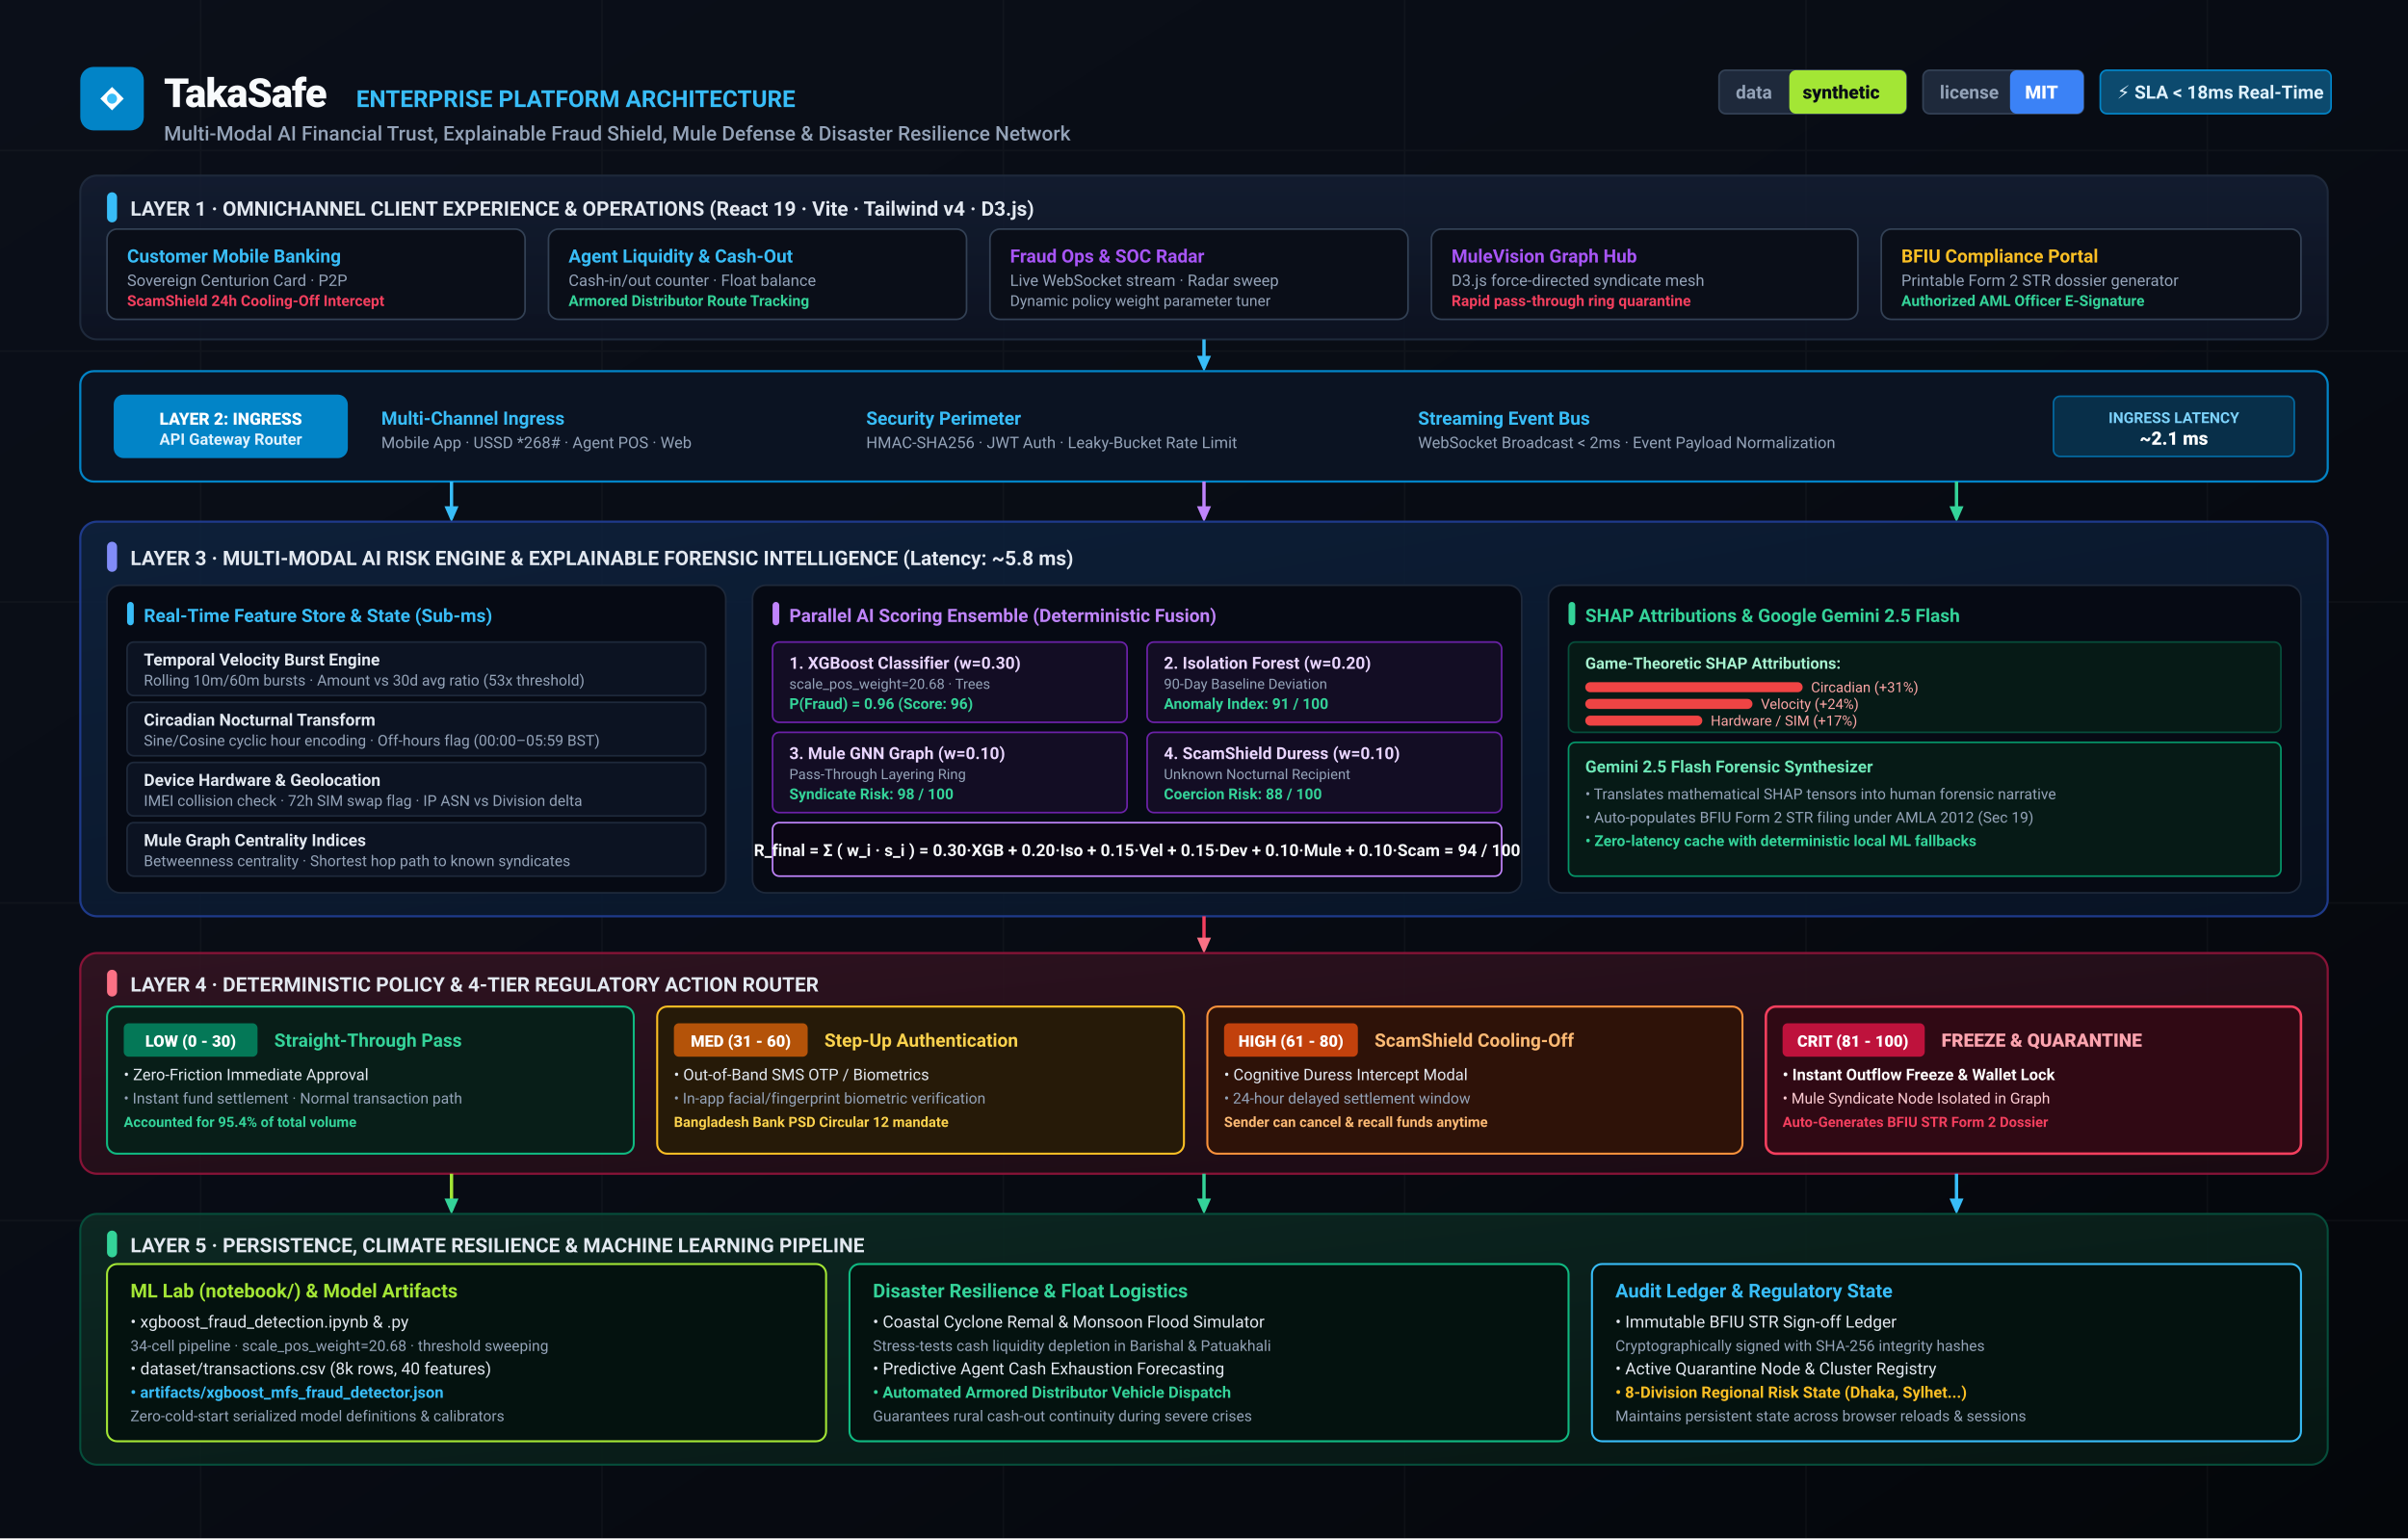
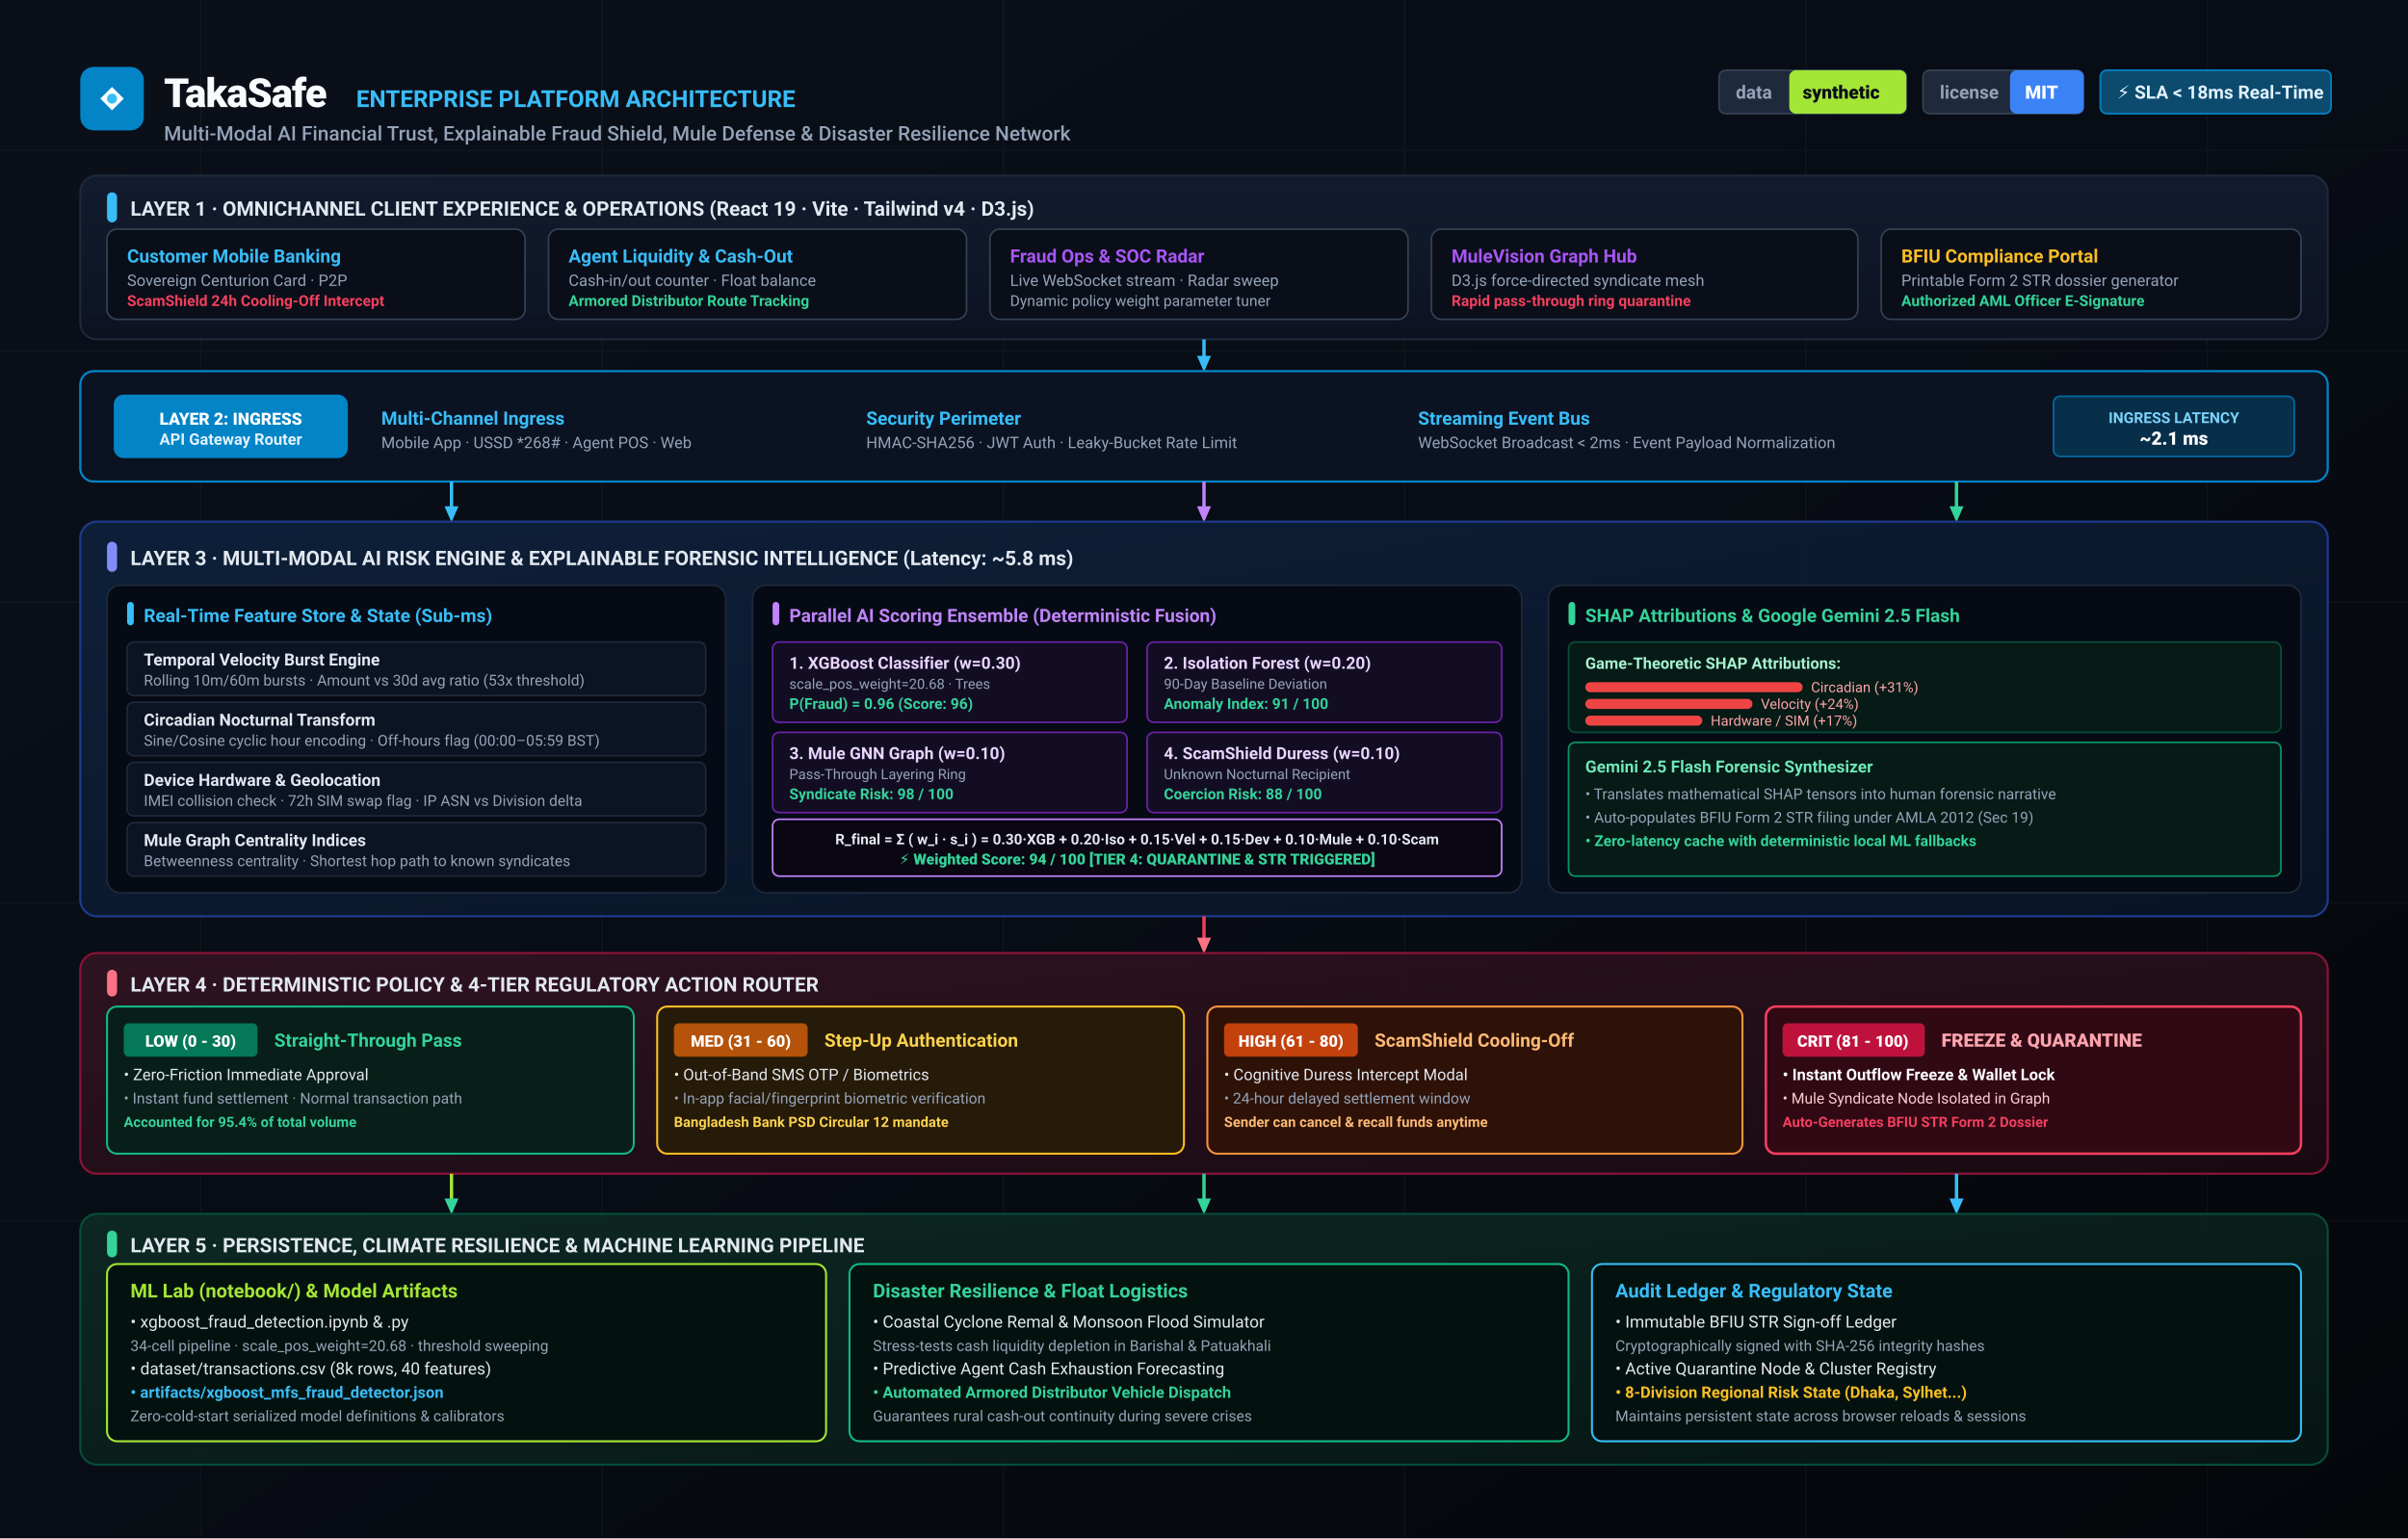
<svg xmlns="http://www.w3.org/2000/svg" viewBox="0 0 1440 920" width="100%" height="100%" style="background:#080C14; font-family:-apple-system, BlinkMacSystemFont, 'Segoe UI', Roboto, Helvetica, Arial, sans-serif;">
  <defs>
    <linearGradient id="bgGrad" x1="0" y1="0" x2="1" y2="1">
      <stop offset="0%" stop-color="#0B0F19" />
      <stop offset="50%" stop-color="#080C14" />
      <stop offset="100%" stop-color="#04060A" />
    </linearGradient>
    <linearGradient id="glassTop" x1="0" y1="0" x2="0" y2="1">
      <stop offset="0%" stop-color="#141E33" stop-opacity="0.85" />
      <stop offset="100%" stop-color="#0D1322" stop-opacity="0.9" />
    </linearGradient>
    <linearGradient id="glassBlue" x1="0" y1="0" x2="1" y2="1">
      <stop offset="0%" stop-color="#0E223D" stop-opacity="0.9" />
      <stop offset="100%" stop-color="#081426" stop-opacity="0.9" />
    </linearGradient>
    <linearGradient id="glassPurple" x1="0" y1="0" x2="1" y2="1">
      <stop offset="0%" stop-color="#24143D" stop-opacity="0.9" />
      <stop offset="100%" stop-color="#120A21" stop-opacity="0.9" />
    </linearGradient>
    <linearGradient id="glassEmerald" x1="0" y1="0" x2="1" y2="1">
      <stop offset="0%" stop-color="#0D2B24" stop-opacity="0.9" />
      <stop offset="100%" stop-color="#061713" stop-opacity="0.9" />
    </linearGradient>
    <linearGradient id="glassRose" x1="0" y1="0" x2="1" y2="1">
      <stop offset="0%" stop-color="#331422" stop-opacity="0.9" />
      <stop offset="100%" stop-color="#1A0A12" stop-opacity="0.9" />
    </linearGradient>
    <marker id="arr-c" viewBox="0 0 10 10" refX="6" refY="5" markerWidth="6" markerHeight="6" orient="auto-start-reverse">
      <path d="M 0 1.5 L 8 5 L 0 8.5 z" fill="#38BDF8" />
    </marker>
    <marker id="arr-p" viewBox="0 0 10 10" refX="6" refY="5" markerWidth="6" markerHeight="6" orient="auto-start-reverse">
      <path d="M 0 1.5 L 8 5 L 0 8.5 z" fill="#C084FC" />
    </marker>
    <marker id="arr-e" viewBox="0 0 10 10" refX="6" refY="5" markerWidth="6" markerHeight="6" orient="auto-start-reverse">
      <path d="M 0 1.5 L 8 5 L 0 8.5 z" fill="#34D399" />
    </marker>
    <marker id="arr-r" viewBox="0 0 10 10" refX="6" refY="5" markerWidth="6" markerHeight="6" orient="auto-start-reverse">
      <path d="M 0 1.5 L 8 5 L 0 8.5 z" fill="#FB7185" />
    </marker>
    <marker id="arr-g" viewBox="0 0 10 10" refX="6" refY="5" markerWidth="6" markerHeight="6" orient="auto-start-reverse">
      <path d="M 0 1.5 L 8 5 L 0 8.5 z" fill="#64748B" />
    </marker>
  </defs>
  <rect width="100%" height="100%" fill="url(#bgGrad)" />
  <g opacity="0.03" stroke="#FFFFFF" stroke-width="1">
    <line x1="0" y1="90" x2="1440" y2="90" />
    <line x1="0" y1="210" x2="1440" y2="210" />
    <line x1="0" y1="360" x2="1440" y2="360" />
    <line x1="0" y1="540" x2="1440" y2="540" />
    <line x1="0" y1="730" x2="1440" y2="730" />
    <line x1="120" y1="0" x2="120" y2="920" />
    <line x1="360" y1="0" x2="360" y2="920" />
    <line x1="600" y1="0" x2="600" y2="920" />
    <line x1="840" y1="0" x2="840" y2="920" />
    <line x1="1080" y1="0" x2="1080" y2="920" />
    <line x1="1320" y1="0" x2="1320" y2="920" />
  </g>
  <g transform="translate(48, 40)">
    <rect x="0" y="0" width="38" height="38" rx="8" fill="#0284C7" />
    <path d="M 12 19 L 19 12 L 26 19 L 19 26 z" fill="#FFFFFF" />
    <circle cx="19" cy="19" r="3" fill="#38BDF8" />
    <text x="50" y="24" fill="#F8FAFC" font-size="24" font-weight="800" letter-spacing="-0.5">TakaSafe</text>
    <text x="165" y="24" fill="#38BDF8" font-size="14" font-weight="700">ENTERPRISE PLATFORM ARCHITECTURE</text>
    <text x="50" y="44" fill="#94A3B8" font-size="12" font-weight="500">
      Multi-Modal AI Financial Trust, Explainable Fraud Shield, Mule Defense &amp; Disaster Resilience Network
    </text>
    <g transform="translate(980, 2)">
      <rect x="0" y="0" width="112" height="26" rx="4" fill="#1E293B" stroke="#334155" />
      <text x="10" y="17" fill="#94A3B8" font-size="11" font-weight="600">data</text>
      <rect x="42" y="0" width="70" height="26" rx="4" fill="#A3E635" />
      <text x="50" y="17" fill="#090D16" font-size="11" font-weight="800">synthetic</text>
      <g transform="translate(122, 0)">
        <rect x="0" y="0" width="96" height="26" rx="4" fill="#1E293B" stroke="#334155" />
        <text x="10" y="17" fill="#94A3B8" font-size="11" font-weight="600">license</text>
        <rect x="52" y="0" width="44" height="26" rx="4" fill="#3B82F6" />
        <text x="61" y="17" fill="#FFFFFF" font-size="11" font-weight="800">MIT</text>
      </g>
      <g transform="translate(228, 0)">
        <rect x="0" y="0" width="138" height="26" rx="4" fill="#0C4A6E" stroke="#0284C7" />
        <text x="10" y="17" fill="#E0F2FE" font-size="11" font-weight="700">⚡ SLA &lt; 18ms Real-Time</text>
      </g>
    </g>
  </g>
  <g transform="translate(48, 105)">
    <rect x="0" y="0" width="1344" height="98" rx="10" fill="url(#glassTop)" stroke="#1E293B" stroke-width="1.2" />
    <rect x="16" y="10" width="6" height="18" rx="3" fill="#38BDF8" />
    <text x="30" y="24" fill="#E2E8F0" font-size="12" font-weight="700">LAYER 1 · OMNICHANNEL CLIENT EXPERIENCE &amp; OPERATIONS (React 19 · Vite · Tailwind v4 · D3.js)</text>
    <g transform="translate(16, 32)">
      <rect x="0" y="0" width="250" height="54" rx="6" fill="#0A0E18" stroke="#334155" />
      <text x="12" y="20" fill="#38BDF8" font-size="11" font-weight="700">Customer Mobile Banking</text>
      <text x="12" y="34" fill="#94A3B8" font-size="9.5">Sovereign Centurion Card · P2P</text>
      <text x="12" y="46" fill="#F43F5E" font-size="9" font-weight="600">ScamShield 24h Cooling-Off Intercept</text>
    </g>
    <g transform="translate(280, 32)">
      <rect x="0" y="0" width="250" height="54" rx="6" fill="#0A0E18" stroke="#334155" />
      <text x="12" y="20" fill="#38BDF8" font-size="11" font-weight="700">Agent Liquidity &amp; Cash-Out</text>
      <text x="12" y="34" fill="#94A3B8" font-size="9.5">Cash-in/out counter · Float balance</text>
      <text x="12" y="46" fill="#34D399" font-size="9" font-weight="600">Armored Distributor Route Tracking</text>
    </g>
    <g transform="translate(544, 32)">
      <rect x="0" y="0" width="250" height="54" rx="6" fill="#0A0E18" stroke="#334155" />
      <text x="12" y="20" fill="#A855F7" font-size="11" font-weight="700">Fraud Ops &amp; SOC Radar</text>
      <text x="12" y="34" fill="#94A3B8" font-size="9.5">Live WebSocket stream · Radar sweep</text>
      <text x="12" y="46" fill="#94A3B8" font-size="9">Dynamic policy weight parameter tuner</text>
    </g>
    <g transform="translate(808, 32)">
      <rect x="0" y="0" width="255" height="54" rx="6" fill="#0A0E18" stroke="#334155" />
      <text x="12" y="20" fill="#A855F7" font-size="11" font-weight="700">MuleVision Graph Hub</text>
      <text x="12" y="34" fill="#94A3B8" font-size="9.5">D3.js force-directed syndicate mesh</text>
      <text x="12" y="46" fill="#F43F5E" font-size="9" font-weight="600">Rapid pass-through ring quarantine</text>
    </g>
    <g transform="translate(1077, 32)">
      <rect x="0" y="0" width="251" height="54" rx="6" fill="#0A0E18" stroke="#334155" />
      <text x="12" y="20" fill="#FBBF24" font-size="11" font-weight="700">BFIU Compliance Portal</text>
      <text x="12" y="34" fill="#94A3B8" font-size="9.5">Printable Form 2 STR dossier generator</text>
      <text x="12" y="46" fill="#34D399" font-size="9" font-weight="600">Authorized AML Officer E-Signature</text>
    </g>
  </g>
  <path d="M 720 203 L 720 220" stroke="#38BDF8" stroke-width="2" marker-end="url(#arr-c)" />
  <g transform="translate(48, 222)">
    <rect x="0" y="0" width="1344" height="66" rx="8" fill="#0B1322" stroke="#0284C7" stroke-width="1.3" />
    <g transform="translate(20, 14)">
      <rect x="0" y="0" width="140" height="38" rx="6" fill="#0284C7" />
      <text x="70" y="18" fill="#FFFFFF" font-size="10" font-weight="800" text-anchor="middle">LAYER 2: INGRESS</text>
      <text x="70" y="30" fill="#E0F2FE" font-size="9.5" font-weight="600" text-anchor="middle">API Gateway Router</text>
    </g>
    <g transform="translate(180, 16)">
      <text x="0" y="16" fill="#38BDF8" font-size="11" font-weight="700">Multi-Channel Ingress</text>
      <text x="0" y="30" fill="#94A3B8" font-size="9.5">Mobile App · USSD *268# · Agent POS · Web</text>
    </g>
    <g transform="translate(470, 16)">
      <text x="0" y="16" fill="#38BDF8" font-size="11" font-weight="700">Security Perimeter</text>
      <text x="0" y="30" fill="#94A3B8" font-size="9.5">HMAC-SHA256 · JWT Auth · Leaky-Bucket Rate Limit</text>
    </g>
    <g transform="translate(800, 16)">
      <text x="0" y="16" fill="#38BDF8" font-size="11" font-weight="700">Streaming Event Bus</text>
      <text x="0" y="30" fill="#94A3B8" font-size="9.5">WebSocket Broadcast &lt; 2ms · Event Payload Normalization</text>
    </g>
    <g transform="translate(1180, 15)">
      <rect x="0" y="0" width="144" height="36" rx="4" fill="#082F49" stroke="#0369A1" />
      <text x="72" y="16" fill="#7DD3FC" font-size="9" font-weight="700" text-anchor="middle">INGRESS LATENCY</text>
      <text x="72" y="29" fill="#FFFFFF" font-size="11" font-weight="800" text-anchor="middle">~2.1 ms</text>
    </g>
  </g>
  <path d="M 270 288 L 270 310" stroke="#38BDF8" stroke-width="2" marker-end="url(#arr-c)" />
  <path d="M 720 288 L 720 310" stroke="#C084FC" stroke-width="2" marker-end="url(#arr-p)" />
  <path d="M 1170 288 L 1170 310" stroke="#34D399" stroke-width="2" marker-end="url(#arr-e)" />
  <g transform="translate(48, 312)">
    <rect x="0" y="0" width="1344" height="236" rx="10" fill="url(#glassBlue)" stroke="#1E3A8A" stroke-width="1.3" />
    <rect x="16" y="12" width="6" height="18" rx="3" fill="#818CF8" />
    <text x="30" y="26" fill="#E2E8F0" font-size="12" font-weight="700">LAYER 3 · MULTI-MODAL AI RISK ENGINE &amp; EXPLAINABLE FORENSIC INTELLIGENCE (Latency: ~5.8 ms)</text>
    <g transform="translate(16, 38)">
      <rect x="0" y="0" width="370" height="184" rx="8" fill="#060A14" stroke="#1E293B" />
      <rect x="12" y="10" width="4" height="14" rx="2" fill="#38BDF8" />
      <text x="22" y="22" fill="#38BDF8" font-size="11" font-weight="700">Real-Time Feature Store &amp; State (Sub-ms)</text>
      <g transform="translate(12, 34)">
        <rect x="0" y="0" width="346" height="32" rx="4" fill="#0C1322" stroke="#1E293B" />
        <text x="10" y="14" fill="#E2E8F0" font-size="10" font-weight="600">Temporal Velocity Burst Engine</text>
        <text x="10" y="26" fill="#94A3B8" font-size="9">Rolling 10m/60m bursts · Amount vs 30d avg ratio (53x threshold)</text>
      </g>
      <g transform="translate(12, 70)">
        <rect x="0" y="0" width="346" height="32" rx="4" fill="#0C1322" stroke="#1E293B" />
        <text x="10" y="14" fill="#E2E8F0" font-size="10" font-weight="600">Circadian Nocturnal Transform</text>
        <text x="10" y="26" fill="#94A3B8" font-size="9">Sine/Cosine cyclic hour encoding · Off-hours flag (00:00–05:59 BST)</text>
      </g>
      <g transform="translate(12, 106)">
        <rect x="0" y="0" width="346" height="32" rx="4" fill="#0C1322" stroke="#1E293B" />
        <text x="10" y="14" fill="#E2E8F0" font-size="10" font-weight="600">Device Hardware &amp; Geolocation</text>
        <text x="10" y="26" fill="#94A3B8" font-size="9">IMEI collision check · 72h SIM swap flag · IP ASN vs Division delta</text>
      </g>
      <g transform="translate(12, 142)">
        <rect x="0" y="0" width="346" height="32" rx="4" fill="#0C1322" stroke="#1E293B" />
        <text x="10" y="14" fill="#E2E8F0" font-size="10" font-weight="600">Mule Graph Centrality Indices</text>
        <text x="10" y="26" fill="#94A3B8" font-size="9">Betweenness centrality · Shortest hop path to known syndicates</text>
      </g>
    </g>
    <g transform="translate(402, 38)">
      <rect x="0" y="0" width="460" height="184" rx="8" fill="#060A14" stroke="#1E293B" />
      <rect x="12" y="10" width="4" height="14" rx="2" fill="#C084FC" />
      <text x="22" y="22" fill="#C084FC" font-size="11" font-weight="700">Parallel AI Scoring Ensemble (Deterministic Fusion)</text>
      <g transform="translate(12, 34)">
        <rect x="0" y="0" width="212" height="48" rx="4" fill="#130D24" stroke="#6B21A8" />
        <text x="10" y="16" fill="#E9D5FF" font-size="10" font-weight="700">1. XGBoost Classifier (w=0.30)</text>
        <text x="10" y="28" fill="#94A3B8" font-size="8.5">scale_pos_weight=20.68 · Trees</text>
        <text x="10" y="40" fill="#34D399" font-size="9" font-weight="700">P(Fraud) = 0.96 (Score: 96)</text>
      </g>
      <g transform="translate(236, 34)">
        <rect x="0" y="0" width="212" height="48" rx="4" fill="#130D24" stroke="#6B21A8" />
        <text x="10" y="16" fill="#E9D5FF" font-size="10" font-weight="700">2. Isolation Forest (w=0.20)</text>
        <text x="10" y="28" fill="#94A3B8" font-size="8.5">90-Day Baseline Deviation</text>
        <text x="10" y="40" fill="#34D399" font-size="9" font-weight="700">Anomaly Index: 91 / 100</text>
      </g>
      <g transform="translate(12, 88)">
        <rect x="0" y="0" width="212" height="48" rx="4" fill="#130D24" stroke="#6B21A8" />
        <text x="10" y="16" fill="#E9D5FF" font-size="10" font-weight="700">3. Mule GNN Graph (w=0.10)</text>
        <text x="10" y="28" fill="#94A3B8" font-size="8.5">Pass-Through Layering Ring</text>
        <text x="10" y="40" fill="#34D399" font-size="9" font-weight="700">Syndicate Risk: 98 / 100</text>
      </g>
      <g transform="translate(236, 88)">
        <rect x="0" y="0" width="212" height="48" rx="4" fill="#130D24" stroke="#6B21A8" />
        <text x="10" y="16" fill="#E9D5FF" font-size="10" font-weight="700">4. ScamShield Duress (w=0.10)</text>
        <text x="10" y="28" fill="#94A3B8" font-size="8.5">Unknown Nocturnal Recipient</text>
        <text x="10" y="40" fill="#34D399" font-size="9" font-weight="700">Coercion Risk: 88 / 100</text>
      </g>
-       <g transform="translate(12, 142)">
-         <rect x="0" y="0" width="436" height="32" rx="4" fill="#0A0612" stroke="#C084FC" />
-         <text x="218" y="20" fill="#F8FAFC" font-size="10" font-weight="700" text-anchor="middle">
-           R_final = Σ ( w_i · s_i ) = 0.30·XGB + 0.20·Iso + 0.15·Vel + 0.15·Dev + 0.10·Mule + 0.10·Scam = 94 / 100
+       <g transform="translate(12, 140)">
+         <rect x="0" y="0" width="436" height="34" rx="4" fill="#0A0612" stroke="#C084FC" />
+         <text x="218" y="15" fill="#E2E8F0" font-size="8.8" font-weight="700" text-anchor="middle">
+           R_final = Σ ( w_i · s_i ) = 0.30·XGB + 0.20·Iso + 0.15·Vel + 0.15·Dev + 0.10·Mule + 0.10·Scam
+         </text>
+         <text x="218" y="27" fill="#34D399" font-size="9" font-weight="800" text-anchor="middle">
+           ⚡ Weighted Score: 94 / 100  [TIER 4: QUARANTINE &amp; STR TRIGGERED]
        </text>
      </g>
    </g>
    <g transform="translate(878, 38)">
      <rect x="0" y="0" width="450" height="184" rx="8" fill="#060A14" stroke="#1E293B" />
      <rect x="12" y="10" width="4" height="14" rx="2" fill="#34D399" />
      <text x="22" y="22" fill="#34D399" font-size="11" font-weight="700">SHAP Attributions &amp; Google Gemini 2.5 Flash</text>
      <g transform="translate(12, 34)">
        <rect x="0" y="0" width="426" height="54" rx="4" fill="#061A16" stroke="#064E3B" />
        <text x="10" y="16" fill="#A7F3D0" font-size="9.5" font-weight="700">Game-Theoretic SHAP Attributions:</text>
        <rect x="10" y="24" width="130" height="6" rx="3" fill="#EF4444" />
        <text x="145" y="30" fill="#FCA5A5" font-size="8.5">Circadian (+31%)</text>
        <rect x="10" y="34" width="100" height="6" rx="3" fill="#EF4444" />
        <text x="115" y="40" fill="#FCA5A5" font-size="8.5">Velocity (+24%)</text>
        <rect x="10" y="44" width="70" height="6" rx="3" fill="#EF4444" />
        <text x="85" y="50" fill="#FCA5A5" font-size="8.5">Hardware / SIM (+17%)</text>
      </g>
      <g transform="translate(12, 94)">
        <rect x="0" y="0" width="426" height="80" rx="4" fill="#061A16" stroke="#059669" />
        <text x="10" y="18" fill="#6EE7B7" font-size="10" font-weight="700">Gemini 2.5 Flash Forensic Synthesizer</text>
        <text x="10" y="34" fill="#94A3B8" font-size="9">• Translates mathematical SHAP tensors into human forensic narrative</text>
        <text x="10" y="48" fill="#94A3B8" font-size="9">• Auto-populates BFIU Form 2 STR filing under AMLA 2012 (Sec 19)</text>
        <text x="10" y="62" fill="#34D399" font-size="9" font-weight="600">• Zero-latency cache with deterministic local ML fallbacks</text>
      </g>
    </g>
  </g>
  <path d="M 720 548 L 720 568" stroke="#F43F5E" stroke-width="2" marker-end="url(#arr-r)" />
  <g transform="translate(48, 570)">
    <rect x="0" y="0" width="1344" height="132" rx="10" fill="url(#glassRose)" stroke="#881337" stroke-width="1.3" />
    <rect x="16" y="10" width="6" height="16" rx="3" fill="#FB7185" />
    <text x="30" y="23" fill="#E2E8F0" font-size="12" font-weight="700">LAYER 4 · DETERMINISTIC POLICY &amp; 4-TIER REGULATORY ACTION ROUTER</text>
    <g transform="translate(16, 32)">
      <rect x="0" y="0" width="315" height="88" rx="6" fill="#081E18" stroke="#10B981" stroke-width="1.2" />
      <rect x="10" y="10" width="80" height="20" rx="3" fill="#047857" />
      <text x="50" y="24" fill="#FFFFFF" font-size="9.5" font-weight="800" text-anchor="middle">LOW (0 - 30)</text>
      <text x="100" y="24" fill="#34D399" font-size="11" font-weight="700">Straight-Through Pass</text>
      <text x="10" y="44" fill="#E2E8F0" font-size="9.5">• Zero-Friction Immediate Approval</text>
      <text x="10" y="58" fill="#94A3B8" font-size="9">• Instant fund settlement · Normal transaction path</text>
      <text x="10" y="72" fill="#34D399" font-size="8.5" font-weight="600">Accounted for 95.4% of total volume</text>
    </g>
    <g transform="translate(345, 32)">
      <rect x="0" y="0" width="315" height="88" rx="6" fill="#261A08" stroke="#FBBF24" stroke-width="1.2" />
      <rect x="10" y="10" width="80" height="20" rx="3" fill="#B45309" />
      <text x="50" y="24" fill="#FFFFFF" font-size="9.5" font-weight="800" text-anchor="middle">MED (31 - 60)</text>
      <text x="100" y="24" fill="#FCD34D" font-size="11" font-weight="700">Step-Up Authentication</text>
      <text x="10" y="44" fill="#E2E8F0" font-size="9.5">• Out-of-Band SMS OTP / Biometrics</text>
      <text x="10" y="58" fill="#94A3B8" font-size="9">• In-app facial/fingerprint biometric verification</text>
      <text x="10" y="72" fill="#FCD34D" font-size="8.5" font-weight="600">Bangladesh Bank PSD Circular 12 mandate</text>
    </g>
    <g transform="translate(674, 32)">
      <rect x="0" y="0" width="320" height="88" rx="6" fill="#2E1208" stroke="#FB923C" stroke-width="1.2" />
      <rect x="10" y="10" width="80" height="20" rx="3" fill="#C2410C" />
      <text x="50" y="24" fill="#FFFFFF" font-size="9.5" font-weight="800" text-anchor="middle">HIGH (61 - 80)</text>
      <text x="100" y="24" fill="#FDBA74" font-size="11" font-weight="700">ScamShield Cooling-Off</text>
      <text x="10" y="44" fill="#E2E8F0" font-size="9.5">• Cognitive Duress Intercept Modal</text>
      <text x="10" y="58" fill="#94A3B8" font-size="9">• 24-hour delayed settlement window</text>
      <text x="10" y="72" fill="#FDBA74" font-size="8.5" font-weight="600">Sender can cancel &amp; recall funds anytime</text>
    </g>
    <g transform="translate(1008, 32)">
      <rect x="0" y="0" width="320" height="88" rx="6" fill="#300914" stroke="#F43F5E" stroke-width="1.5" />
      <rect x="10" y="10" width="85" height="20" rx="3" fill="#BE123C" />
      <text x="52" y="24" fill="#FFFFFF" font-size="9.5" font-weight="800" text-anchor="middle">CRIT (81 - 100)</text>
      <text x="105" y="24" fill="#FDA4AF" font-size="11" font-weight="800">FREEZE &amp; QUARANTINE</text>
      <text x="10" y="44" fill="#FFFFFF" font-size="9.5" font-weight="700">• Instant Outflow Freeze &amp; Wallet Lock</text>
      <text x="10" y="58" fill="#FECDD3" font-size="9">• Mule Syndicate Node Isolated in Graph</text>
      <text x="10" y="72" fill="#F43F5E" font-size="8.5" font-weight="700">Auto-Generates BFIU STR Form 2 Dossier</text>
    </g>
  </g>
  <path d="M 270 702 L 270 724" stroke="#A3E635" stroke-width="2" marker-end="url(#arr-e)" />
  <path d="M 720 702 L 720 724" stroke="#34D399" stroke-width="2" marker-end="url(#arr-e)" />
  <path d="M 1170 702 L 1170 724" stroke="#38BDF8" stroke-width="2" marker-end="url(#arr-c)" />
  <g transform="translate(48, 726)">
    <rect x="0" y="0" width="1344" height="150" rx="10" fill="url(#glassEmerald)" stroke="#064E3B" stroke-width="1.2" />
    <rect x="16" y="10" width="6" height="16" rx="3" fill="#34D399" />
    <text x="30" y="23" fill="#E2E8F0" font-size="12" font-weight="700">LAYER 5 · PERSISTENCE, CLIMATE RESILIENCE &amp; MACHINE LEARNING PIPELINE</text>
    <g transform="translate(16, 30)">
      <rect x="0" y="0" width="430" height="106" rx="6" fill="#04120F" stroke="#A3E635" stroke-width="1.2" />
      <text x="14" y="20" fill="#A3E635" font-size="11.5" font-weight="700">ML Lab (notebook/) &amp; Model Artifacts</text>
      <text x="14" y="38" fill="#E2E8F0" font-size="10">• xgboost_fraud_detection.ipynb &amp; .py</text>
      <text x="14" y="52" fill="#94A3B8" font-size="9">  34-cell pipeline · scale_pos_weight=20.68 · threshold sweeping</text>
      <text x="14" y="66" fill="#E2E8F0" font-size="10">• dataset/transactions.csv (8k rows, 40 features)</text>
      <text x="14" y="80" fill="#38BDF8" font-size="9.5" font-weight="600">• artifacts/xgboost_mfs_fraud_detector.json</text>
      <text x="14" y="94" fill="#94A3B8" font-size="9">  Zero-cold-start serialized model definitions &amp; calibrators</text>
    </g>
    <g transform="translate(460, 30)">
      <rect x="0" y="0" width="430" height="106" rx="6" fill="#04120F" stroke="#10B981" stroke-width="1.2" />
      <text x="14" y="20" fill="#34D399" font-size="11.5" font-weight="700">Disaster Resilience &amp; Float Logistics</text>
      <text x="14" y="38" fill="#E2E8F0" font-size="10">• Coastal Cyclone Remal &amp; Monsoon Flood Simulator</text>
      <text x="14" y="52" fill="#94A3B8" font-size="9">  Stress-tests cash liquidity depletion in Barishal &amp; Patuakhali</text>
      <text x="14" y="66" fill="#E2E8F0" font-size="10">• Predictive Agent Cash Exhaustion Forecasting</text>
      <text x="14" y="80" fill="#34D399" font-size="9.5" font-weight="600">• Automated Armored Distributor Vehicle Dispatch</text>
      <text x="14" y="94" fill="#94A3B8" font-size="9">  Guarantees rural cash-out continuity during severe crises</text>
    </g>
    <g transform="translate(904, 30)">
      <rect x="0" y="0" width="424" height="106" rx="6" fill="#04120F" stroke="#38BDF8" stroke-width="1.2" />
      <text x="14" y="20" fill="#38BDF8" font-size="11.5" font-weight="700">Audit Ledger &amp; Regulatory State</text>
      <text x="14" y="38" fill="#E2E8F0" font-size="10">• Immutable BFIU STR Sign-off Ledger</text>
      <text x="14" y="52" fill="#94A3B8" font-size="9">  Cryptographically signed with SHA-256 integrity hashes</text>
      <text x="14" y="66" fill="#E2E8F0" font-size="10">• Active Quarantine Node &amp; Cluster Registry</text>
      <text x="14" y="80" fill="#FBBF24" font-size="9.5" font-weight="600">• 8-Division Regional Risk State (Dhaka, Sylhet...)</text>
      <text x="14" y="94" fill="#94A3B8" font-size="9">  Maintains persistent state across browser reloads &amp; sessions</text>
    </g>
  </g>
</svg>
